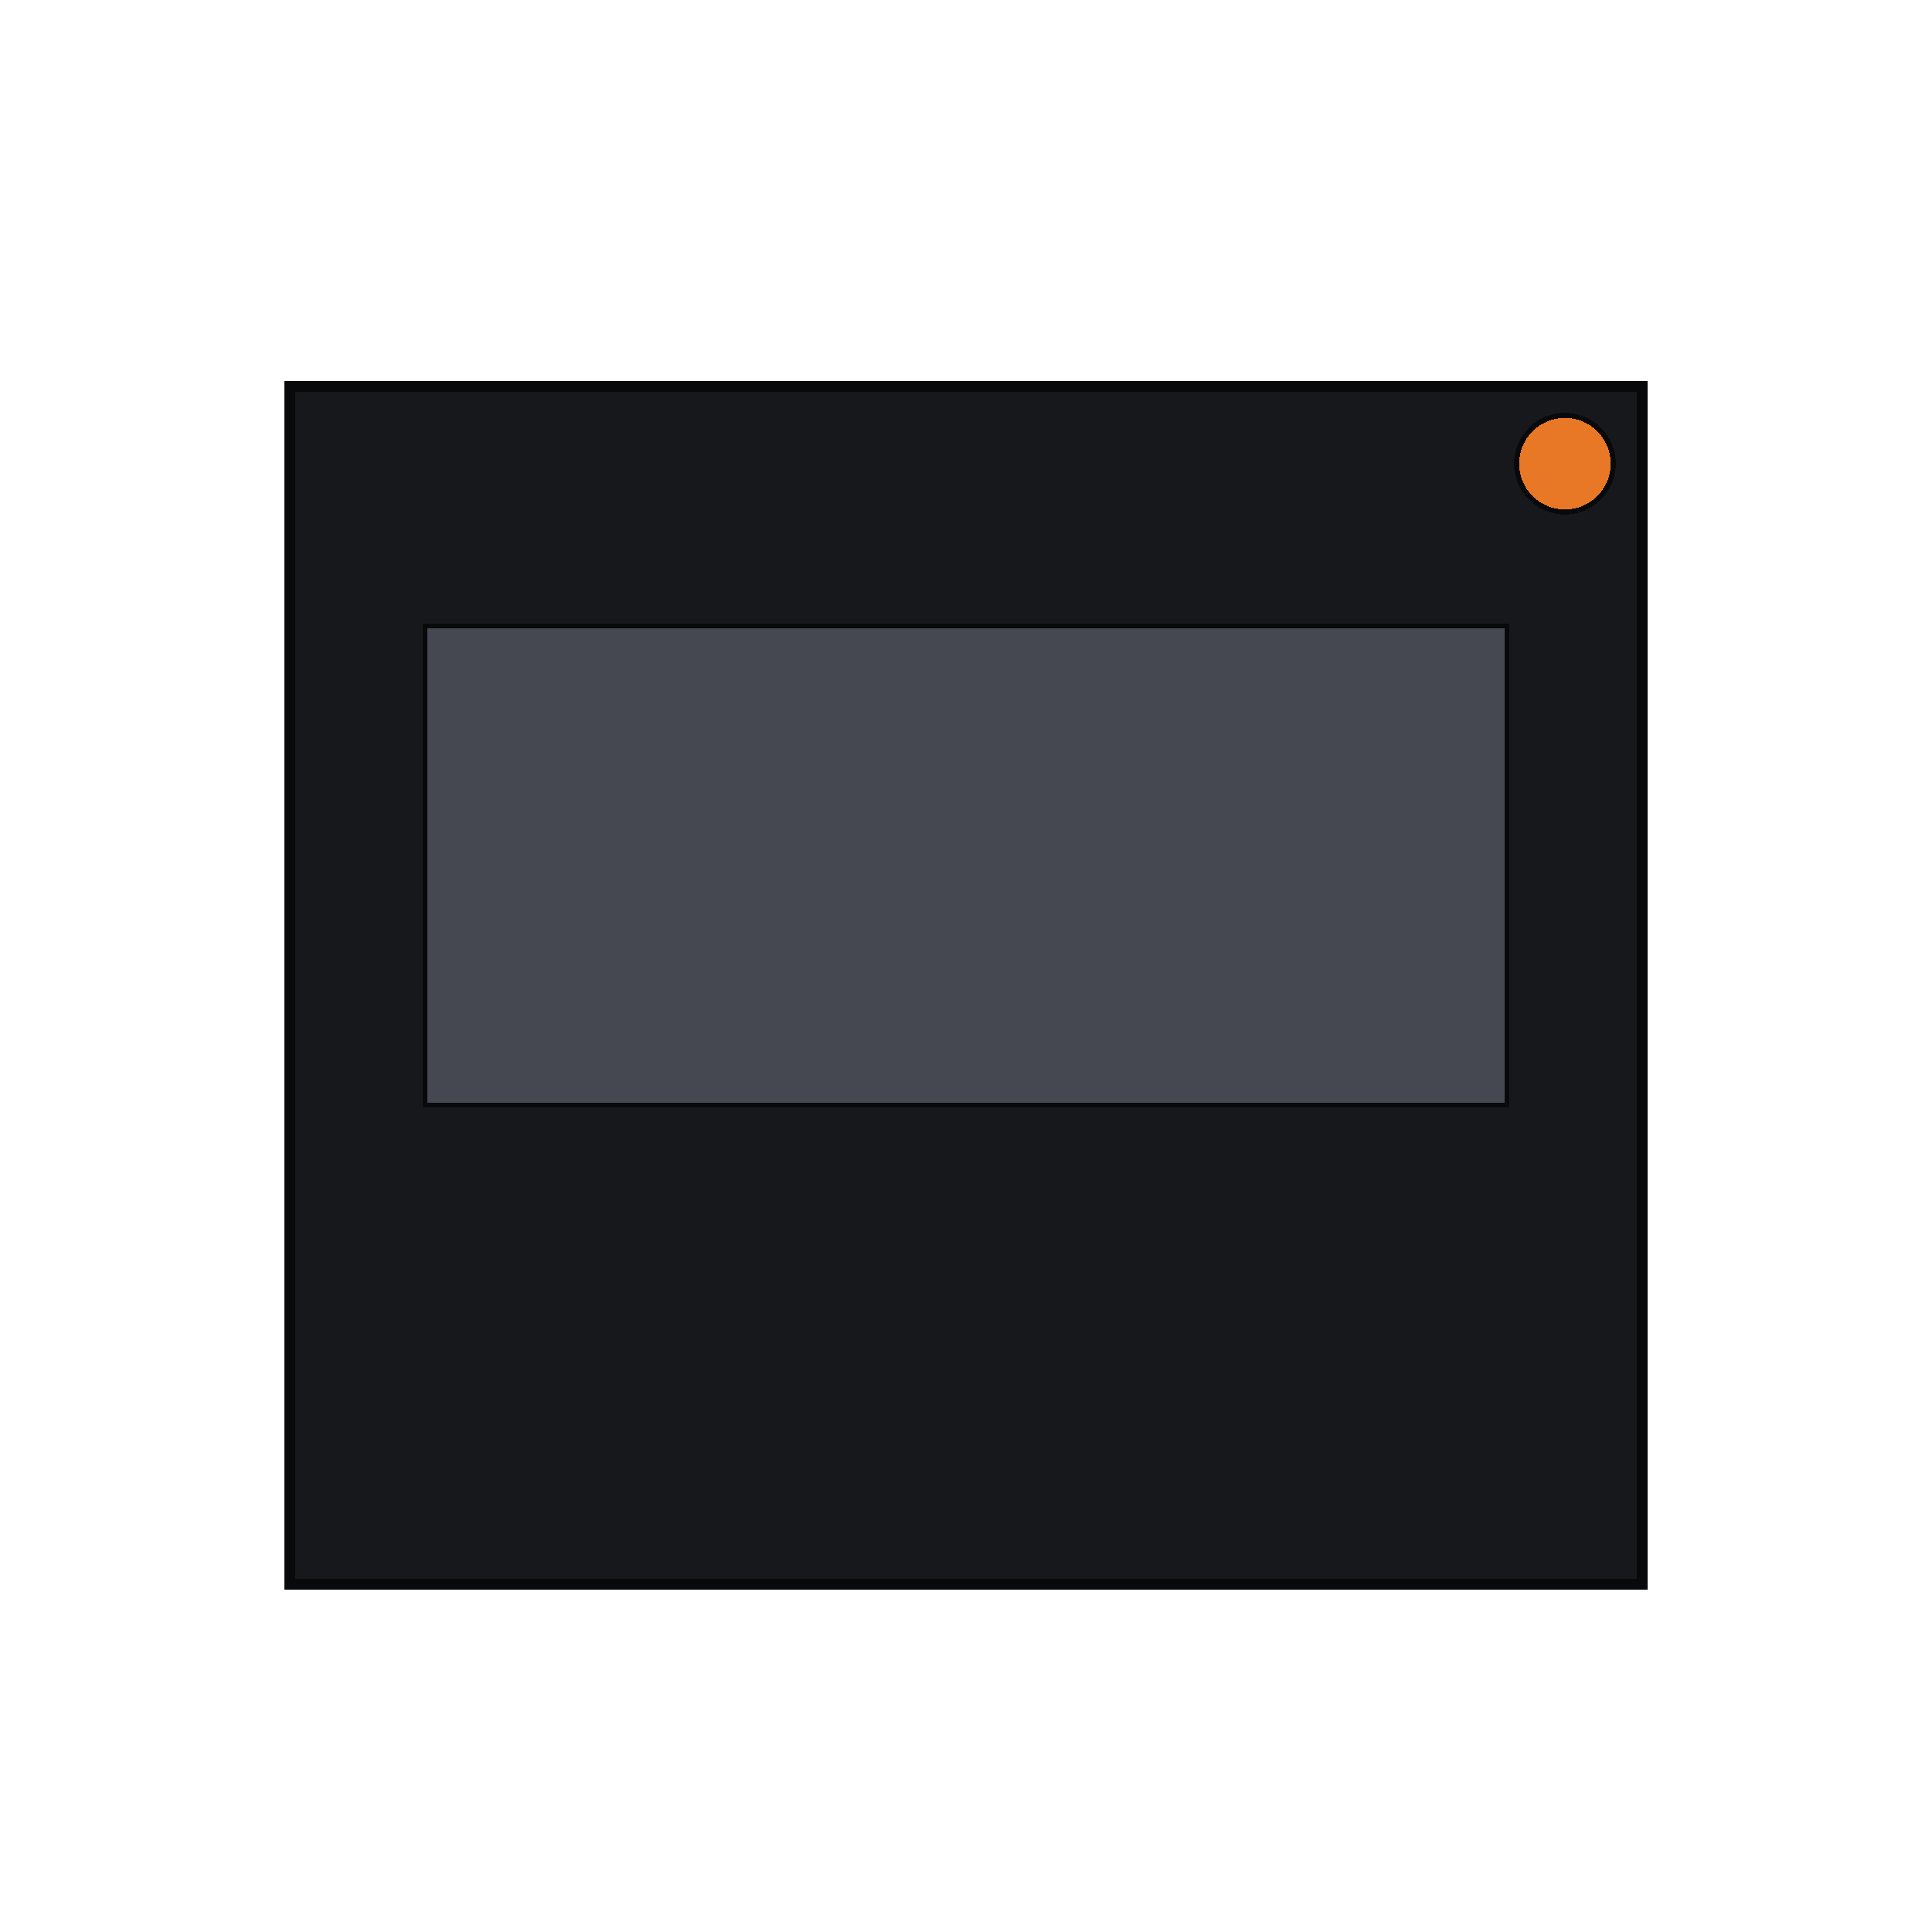
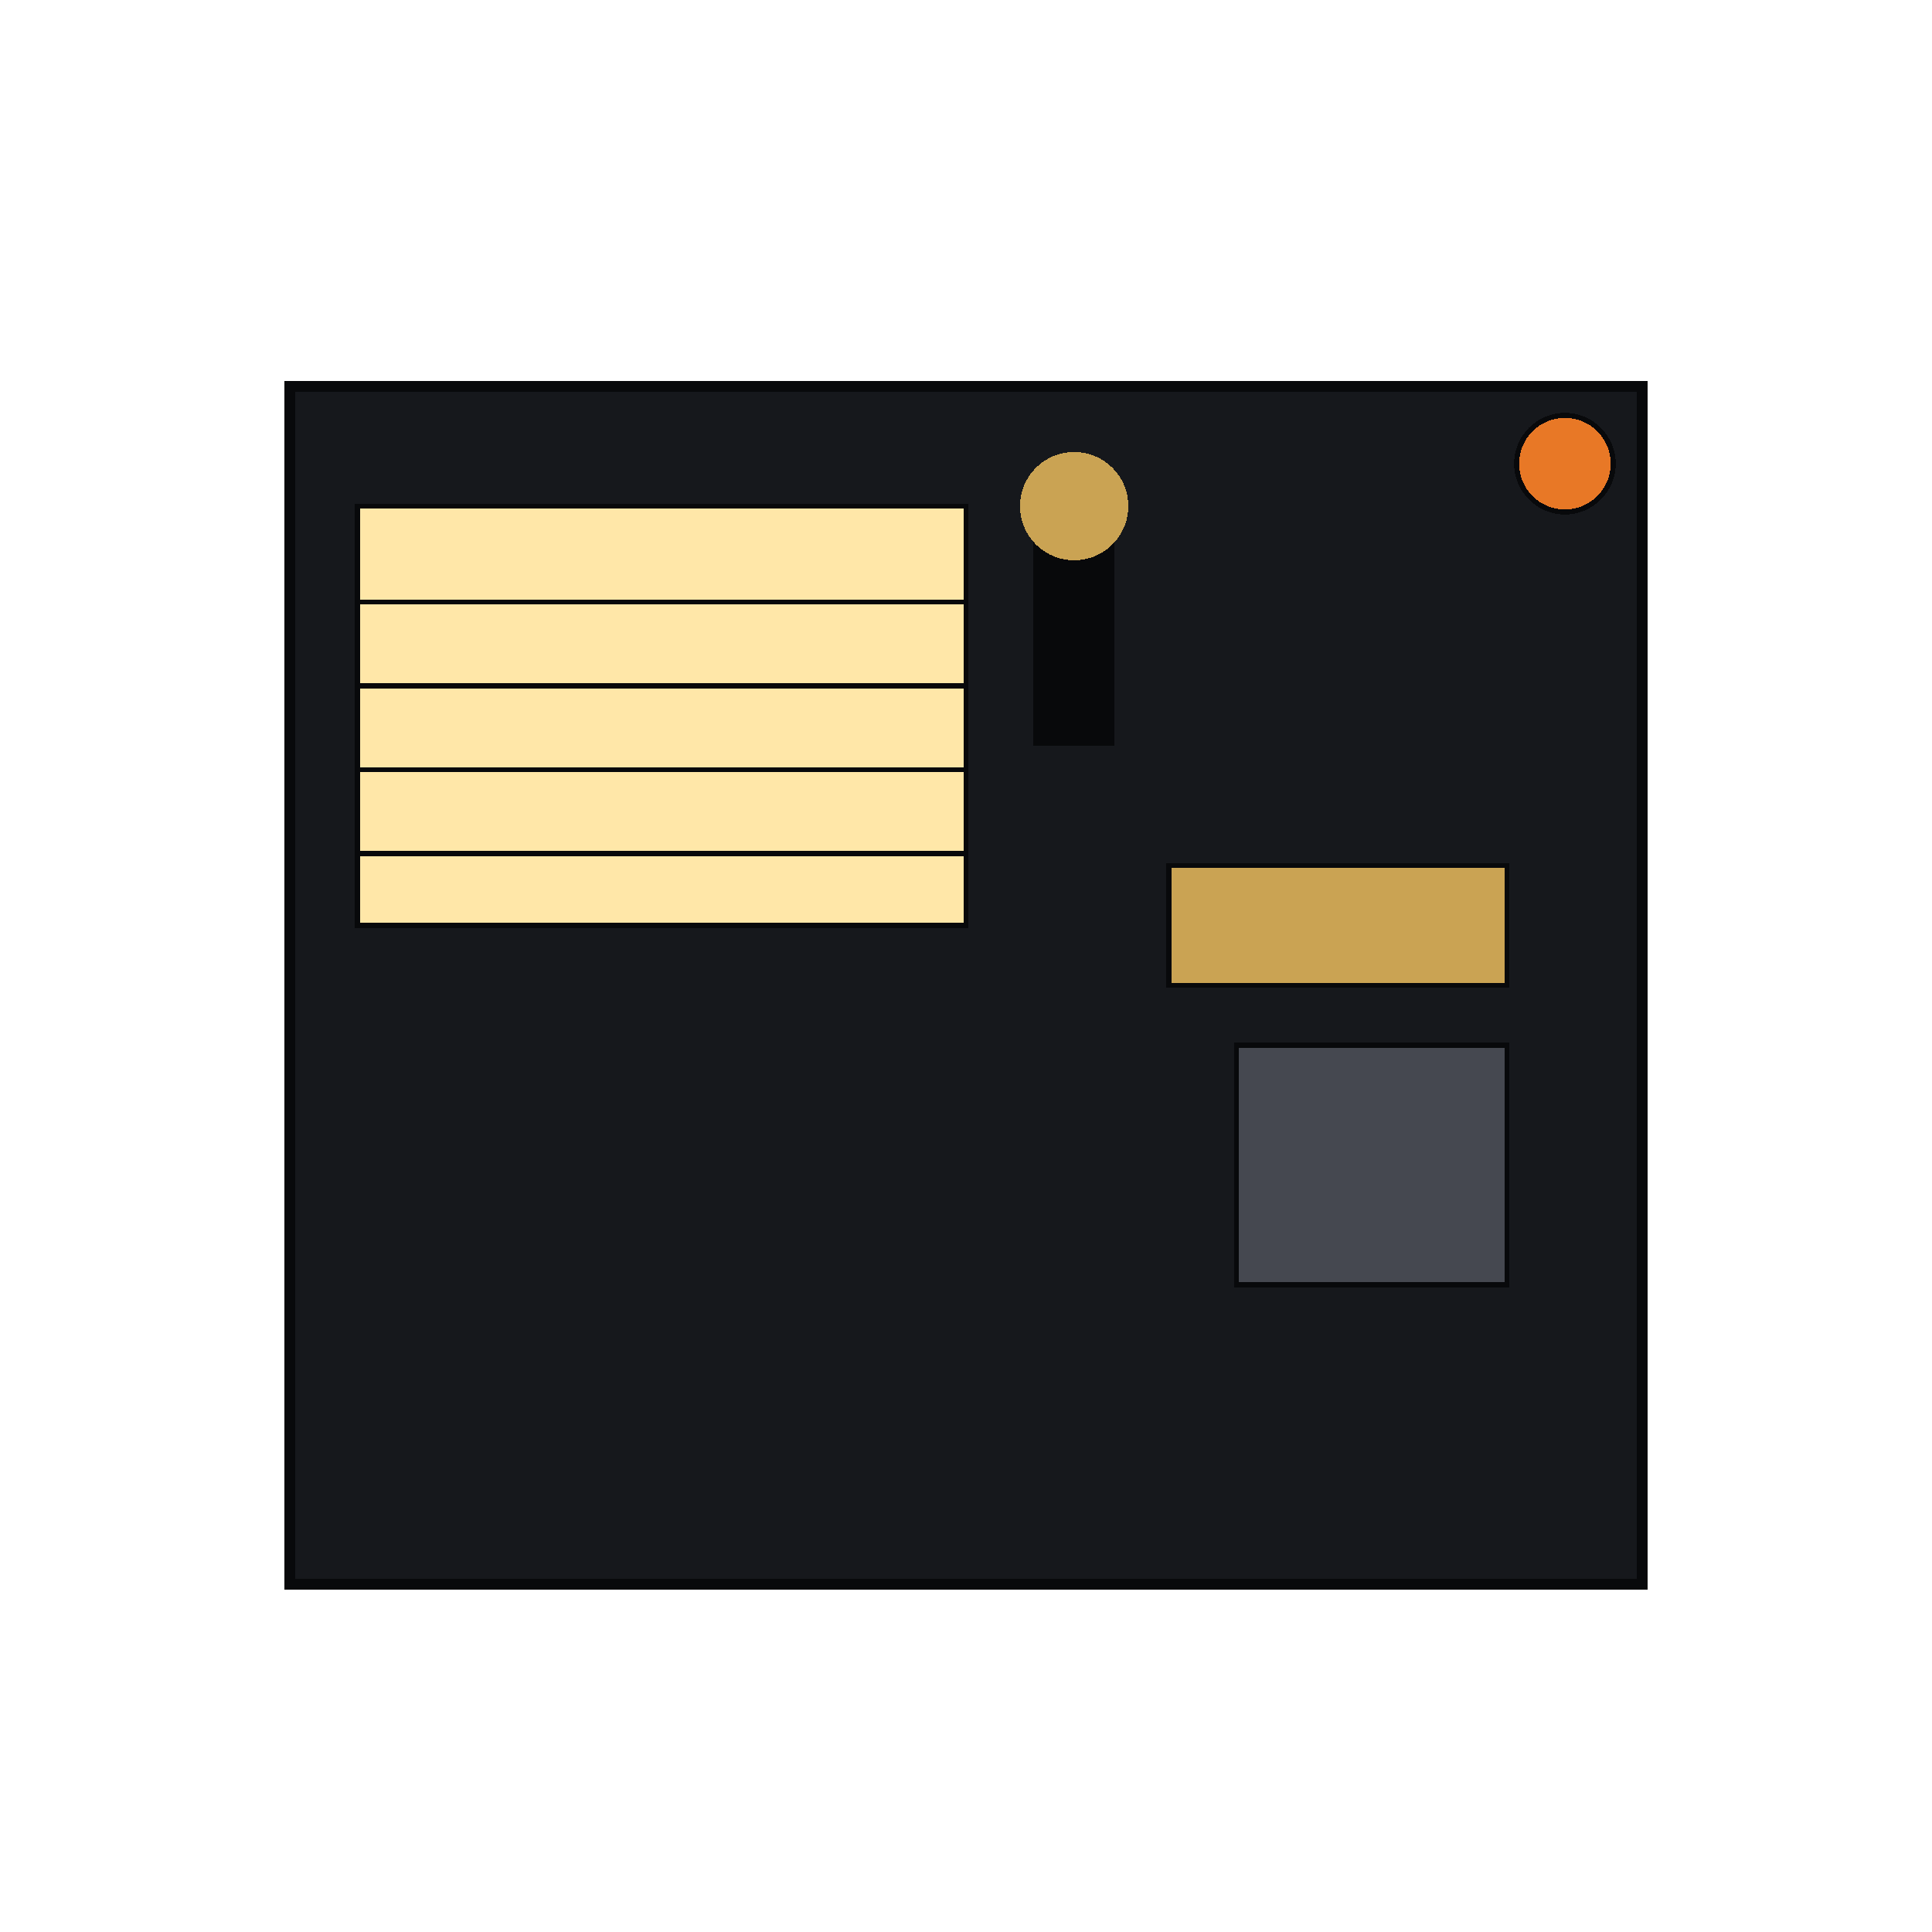
<svg xmlns="http://www.w3.org/2000/svg" viewBox="0 0 192 192" width="192" height="192" shape-rendering="crispEdges">
  <rect x="28.80" y="38.40" width="134.40" height="119.04" fill="#16181c" stroke="#08090b" stroke-width="1.00" />
-   <rect x="42.24" y="62.21" width="107.52" height="47.62" fill="#454850" stroke="#08090b" stroke-width="0.50" />
+   <rect x="35.52" y="50.30" width="60.48" height="41.66" fill="#ffe7a8" stroke="#08090b" stroke-width="0.50" />
+   <line x1="35.52" y1="59.83" x2="96.00" y2="59.83" stroke="#08090b" stroke-width="0.50" />
+   <line x1="35.52" y1="68.16" x2="96.00" y2="68.16" stroke="#08090b" stroke-width="0.50" />
+   <line x1="35.52" y1="76.49" x2="96.00" y2="76.49" stroke="#08090b" stroke-width="0.50" />
+   <line x1="35.52" y1="84.83" x2="96.00" y2="84.83" stroke="#08090b" stroke-width="0.50" />
+   <rect x="102.72" y="50.30" width="8.06" height="23.81" fill="#08090b" />
+   <circle cx="106.75" cy="50.30" r="5.38" fill="#caa353" />
+   <rect x="116.16" y="86.02" width="33.60" height="11.90" fill="#caa353" stroke="#08090b" stroke-width="0.50" />
+   <rect x="122.88" y="103.87" width="26.88" height="23.81" fill="#454850" stroke="#08090b" stroke-width="0.50" />
  <circle cx="155.52" cy="46.08" r="4.80" fill="#e87826" stroke="#08090b" stroke-width="0.50" />
</svg>
